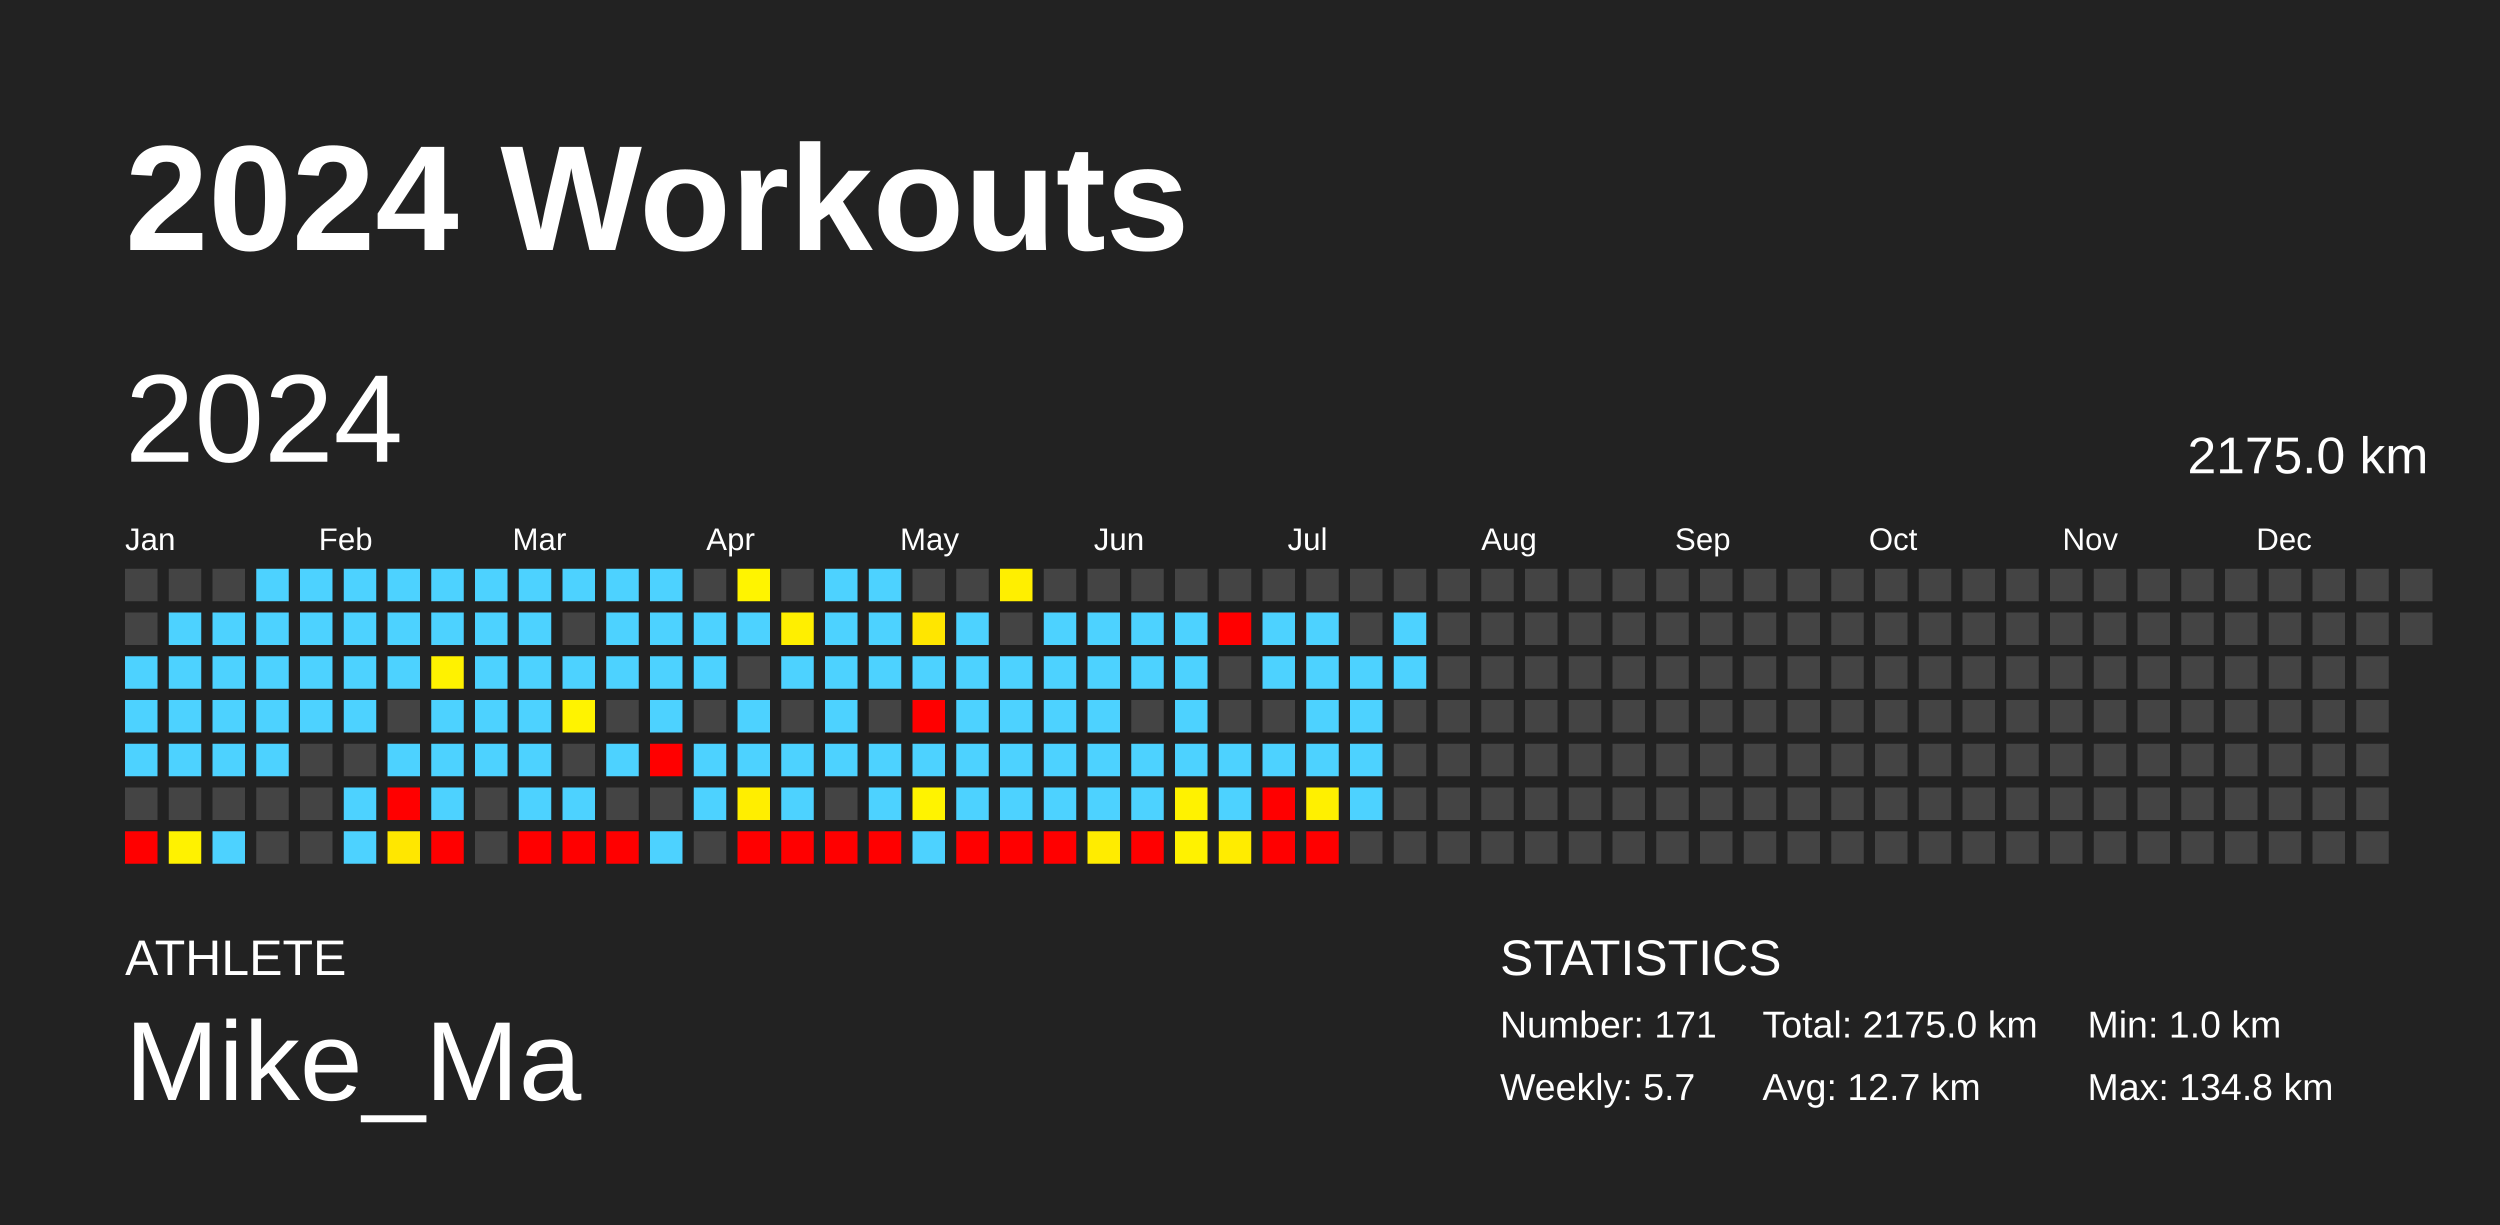
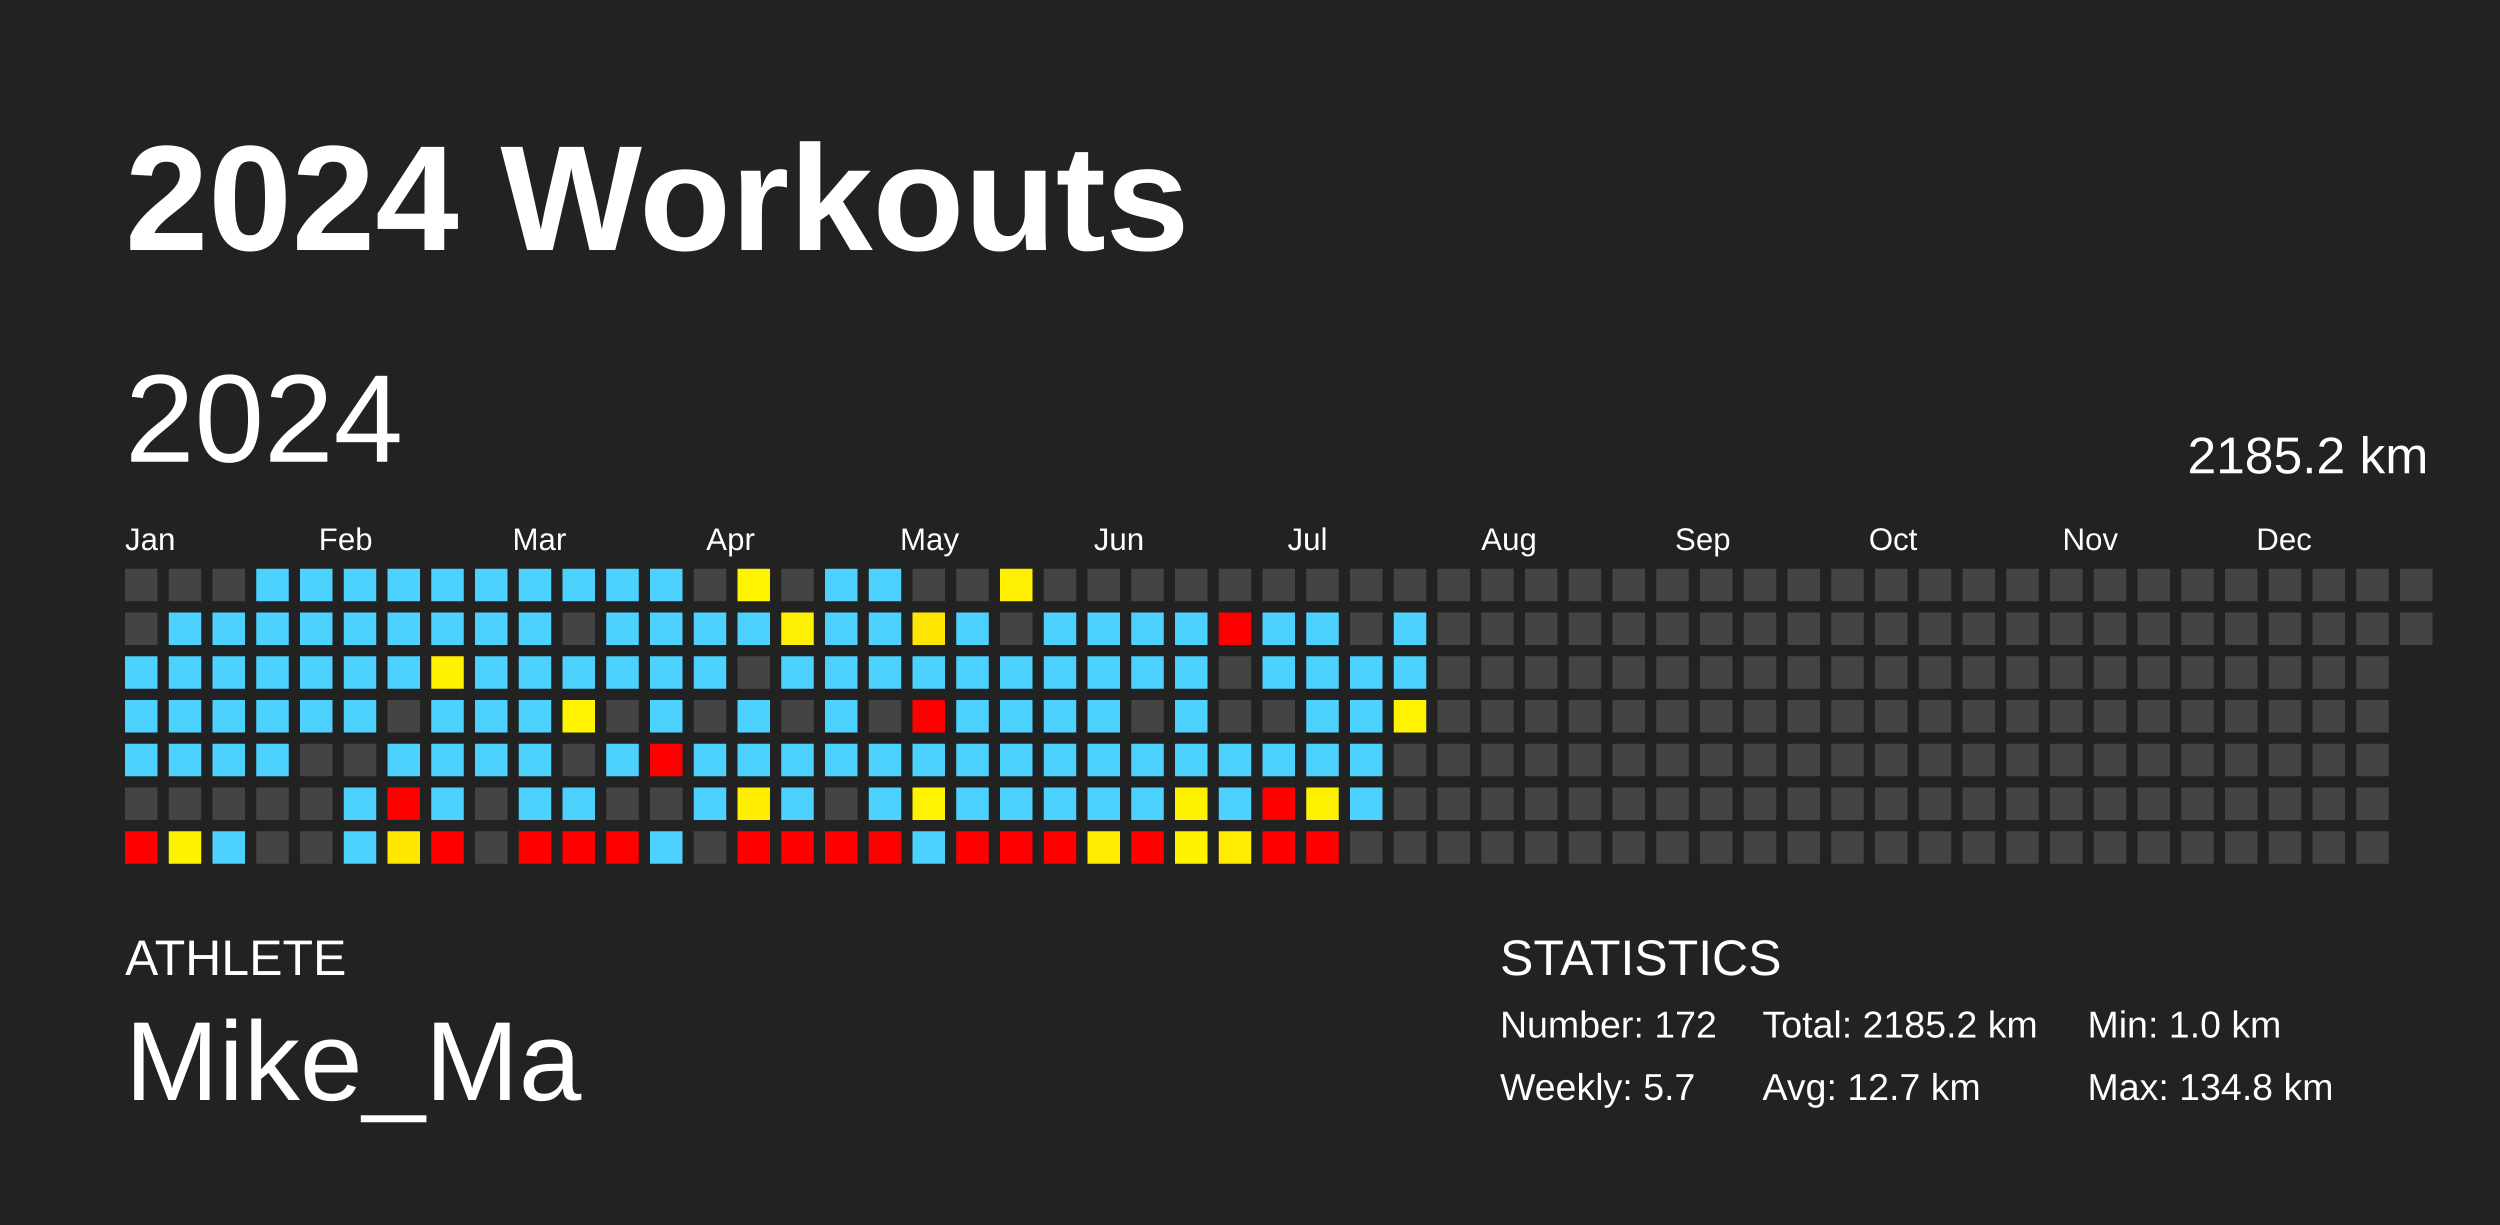
<svg xmlns="http://www.w3.org/2000/svg" baseProfile="full" height="98mm" version="1.1" viewBox="0,0,200,98" width="200mm">
  <defs />
  <rect fill="#222222" height="98" width="200" x="0" y="0" />
  <text fill="#FFFFFF" style="font-size:12px; font-family:Arial; font-weight:bold;" x="10" y="20">2024 Workouts</text>
  <text fill="#FFFFFF" style="font-size:4px; font-family:Arial" x="10" y="78">ATHLETE</text>
  <text fill="#FFFFFF" style="font-size:9px; font-family:Arial" x="10" y="88">Mike_Ma</text>
  <text fill="#FFFFFF" style="font-size:4px; font-family:Arial" x="120" y="78">STATISTICS</text>
-   <text fill="#FFFFFF" style="font-size:3px; font-family:Arial" x="120" y="83">Number: 171</text>
+   <text fill="#FFFFFF" style="font-size:3px; font-family:Arial" x="120" y="83">Number: 172</text>
  <text fill="#FFFFFF" style="font-size:3px; font-family:Arial" x="120" y="88">Weekly: 5.7</text>
-   <text fill="#FFFFFF" style="font-size:3px; font-family:Arial" x="141" y="83">Total: 2175.0 km</text>
+   <text fill="#FFFFFF" style="font-size:3px; font-family:Arial" x="141" y="83">Total: 2185.2 km</text>
  <text fill="#FFFFFF" style="font-size:3px; font-family:Arial" x="141" y="88">Avg: 12.7 km</text>
  <text fill="#FFFFFF" style="font-size:3px; font-family:Arial" x="167" y="83">Min: 1.0 km</text>
  <text fill="#FFFFFF" style="font-size:3px; font-family:Arial" x="167" y="88">Max: 134.8 km</text>
  <text dominant-baseline="hanging" fill="#FFFFFF" style="font-size:10.0px; font-family:Arial;" x="10" y="30">2024</text>
-   <text dominant-baseline="hanging" fill="#FFFFFF" style="font-size:4.125px; font-family:Arial;" x="175" y="35">2175.0 km</text>
+   <text dominant-baseline="hanging" fill="#FFFFFF" style="font-size:4.125px; font-family:Arial;" x="175" y="35">2185.2 km</text>
  <text fill="#FFFFFF" style="font-size:2.5px; font-family:Arial" x="10.0" y="44">Jan</text>
  <text fill="#FFFFFF" style="font-size:2.5px; font-family:Arial" x="25.5" y="44">Feb</text>
  <text fill="#FFFFFF" style="font-size:2.5px; font-family:Arial" x="41.0" y="44">Mar</text>
  <text fill="#FFFFFF" style="font-size:2.5px; font-family:Arial" x="56.5" y="44">Apr</text>
  <text fill="#FFFFFF" style="font-size:2.5px; font-family:Arial" x="72.0" y="44">May</text>
  <text fill="#FFFFFF" style="font-size:2.5px; font-family:Arial" x="87.5" y="44">Jun</text>
  <text fill="#FFFFFF" style="font-size:2.5px; font-family:Arial" x="103.0" y="44">Jul</text>
  <text fill="#FFFFFF" style="font-size:2.5px; font-family:Arial" x="118.5" y="44">Aug</text>
  <text fill="#FFFFFF" style="font-size:2.5px; font-family:Arial" x="134.0" y="44">Sep</text>
  <text fill="#FFFFFF" style="font-size:2.5px; font-family:Arial" x="149.5" y="44">Oct</text>
  <text fill="#FFFFFF" style="font-size:2.5px; font-family:Arial" x="165.0" y="44">Nov</text>
  <text fill="#FFFFFF" style="font-size:2.5px; font-family:Arial" x="180.5" y="44">Dec</text>
  <rect fill="#444444" height="2.6" width="2.6" x="10.0" y="45.5" />
  <rect fill="#444444" height="2.6" width="2.6" x="10.0" y="49.0" />
  <rect fill="#4dd2ff" height="2.6" width="2.6" x="10.0" y="52.5" />
  <rect fill="#4dd2ff" height="2.6" width="2.6" x="10.0" y="56.0" />
  <rect fill="#4dd2ff" height="2.6" width="2.6" x="10.0" y="59.5" />
  <rect fill="#444444" height="2.6" width="2.6" x="10.0" y="63.0" />
  <rect fill="red" height="2.6" width="2.6" x="10.0" y="66.5" />
  <rect fill="#444444" height="2.6" width="2.6" x="13.5" y="45.5" />
  <rect fill="#4dd2ff" height="2.6" width="2.6" x="13.5" y="49.0" />
  <rect fill="#4dd2ff" height="2.6" width="2.6" x="13.5" y="52.5" />
  <rect fill="#4dd2ff" height="2.6" width="2.6" x="13.5" y="56.0" />
  <rect fill="#4dd2ff" height="2.6" width="2.6" x="13.5" y="59.5" />
  <rect fill="#444444" height="2.6" width="2.6" x="13.5" y="63.0" />
  <rect fill="#fff200" height="2.6" width="2.6" x="13.5" y="66.5" />
  <rect fill="#444444" height="2.6" width="2.6" x="17.0" y="45.5" />
  <rect fill="#4dd2ff" height="2.6" width="2.6" x="17.0" y="49.0" />
  <rect fill="#4dd2ff" height="2.6" width="2.6" x="17.0" y="52.5" />
  <rect fill="#4dd2ff" height="2.6" width="2.6" x="17.0" y="56.0" />
  <rect fill="#4dd2ff" height="2.6" width="2.6" x="17.0" y="59.5" />
  <rect fill="#444444" height="2.6" width="2.6" x="17.0" y="63.0" />
  <rect fill="#4dd2ff" height="2.6" width="2.6" x="17.0" y="66.5" />
  <rect fill="#4dd2ff" height="2.6" width="2.6" x="20.5" y="45.5" />
  <rect fill="#4dd2ff" height="2.6" width="2.6" x="20.5" y="49.0" />
  <rect fill="#4dd2ff" height="2.6" width="2.6" x="20.5" y="52.5" />
  <rect fill="#4dd2ff" height="2.6" width="2.6" x="20.5" y="56.0" />
  <rect fill="#4dd2ff" height="2.6" width="2.6" x="20.5" y="59.5" />
  <rect fill="#444444" height="2.6" width="2.6" x="20.5" y="63.0" />
  <rect fill="#444444" height="2.6" width="2.6" x="20.5" y="66.5" />
  <rect fill="#4dd2ff" height="2.6" width="2.6" x="24.0" y="45.5" />
  <rect fill="#4dd2ff" height="2.6" width="2.6" x="24.0" y="49.0" />
  <rect fill="#4dd2ff" height="2.6" width="2.6" x="24.0" y="52.5" />
  <rect fill="#4dd2ff" height="2.6" width="2.6" x="24.0" y="56.0" />
  <rect fill="#444444" height="2.6" width="2.6" x="24.0" y="59.5" />
  <rect fill="#444444" height="2.6" width="2.6" x="24.0" y="63.0" />
  <rect fill="#444444" height="2.6" width="2.6" x="24.0" y="66.5" />
  <rect fill="#4dd2ff" height="2.6" width="2.6" x="27.5" y="45.5" />
  <rect fill="#4dd2ff" height="2.6" width="2.6" x="27.5" y="49.0" />
  <rect fill="#4dd2ff" height="2.6" width="2.6" x="27.5" y="52.5" />
  <rect fill="#4dd2ff" height="2.6" width="2.6" x="27.5" y="56.0" />
  <rect fill="#444444" height="2.6" width="2.6" x="27.5" y="59.5" />
  <rect fill="#4dd2ff" height="2.6" width="2.6" x="27.5" y="63.0" />
  <rect fill="#4dd2ff" height="2.6" width="2.6" x="27.5" y="66.5" />
  <rect fill="#4dd2ff" height="2.6" width="2.6" x="31.0" y="45.5" />
  <rect fill="#4dd2ff" height="2.6" width="2.6" x="31.0" y="49.0" />
  <rect fill="#4dd2ff" height="2.6" width="2.6" x="31.0" y="52.5" />
  <rect fill="#444444" height="2.6" width="2.6" x="31.0" y="56.0" />
  <rect fill="#4dd2ff" height="2.6" width="2.6" x="31.0" y="59.5" />
  <rect fill="red" height="2.6" width="2.6" x="31.0" y="63.0" />
  <rect fill="#ffe700" height="2.6" width="2.6" x="31.0" y="66.5" />
  <rect fill="#4dd2ff" height="2.6" width="2.6" x="34.5" y="45.5" />
  <rect fill="#4dd2ff" height="2.6" width="2.6" x="34.5" y="49.0" />
  <rect fill="#fff200" height="2.6" width="2.6" x="34.5" y="52.5" />
  <rect fill="#4dd2ff" height="2.6" width="2.6" x="34.5" y="56.0" />
  <rect fill="#4dd2ff" height="2.6" width="2.6" x="34.5" y="59.5" />
  <rect fill="#4dd2ff" height="2.6" width="2.6" x="34.5" y="63.0" />
  <rect fill="red" height="2.6" width="2.6" x="34.5" y="66.5" />
  <rect fill="#4dd2ff" height="2.6" width="2.6" x="38.0" y="45.5" />
  <rect fill="#4dd2ff" height="2.6" width="2.6" x="38.0" y="49.0" />
  <rect fill="#4dd2ff" height="2.6" width="2.6" x="38.0" y="52.5" />
  <rect fill="#4dd2ff" height="2.6" width="2.6" x="38.0" y="56.0" />
  <rect fill="#4dd2ff" height="2.6" width="2.6" x="38.0" y="59.5" />
  <rect fill="#444444" height="2.6" width="2.6" x="38.0" y="63.0" />
  <rect fill="#444444" height="2.6" width="2.6" x="38.0" y="66.5" />
  <rect fill="#4dd2ff" height="2.6" width="2.6" x="41.5" y="45.5" />
  <rect fill="#4dd2ff" height="2.6" width="2.6" x="41.5" y="49.0" />
  <rect fill="#4dd2ff" height="2.6" width="2.6" x="41.5" y="52.5" />
  <rect fill="#4dd2ff" height="2.6" width="2.6" x="41.5" y="56.0" />
  <rect fill="#4dd2ff" height="2.6" width="2.6" x="41.5" y="59.5" />
  <rect fill="#4dd2ff" height="2.6" width="2.6" x="41.5" y="63.0" />
  <rect fill="red" height="2.6" width="2.6" x="41.5" y="66.5" />
  <rect fill="#4dd2ff" height="2.6" width="2.6" x="45.0" y="45.5" />
  <rect fill="#444444" height="2.6" width="2.6" x="45.0" y="49.0" />
  <rect fill="#4dd2ff" height="2.6" width="2.6" x="45.0" y="52.5" />
  <rect fill="#fff300" height="2.6" width="2.6" x="45.0" y="56.0" />
  <rect fill="#444444" height="2.6" width="2.6" x="45.0" y="59.5" />
  <rect fill="#4dd2ff" height="2.6" width="2.6" x="45.0" y="63.0" />
  <rect fill="red" height="2.6" width="2.6" x="45.0" y="66.5" />
  <rect fill="#4dd2ff" height="2.6" width="2.6" x="48.5" y="45.5" />
  <rect fill="#4dd2ff" height="2.6" width="2.6" x="48.5" y="49.0" />
  <rect fill="#4dd2ff" height="2.6" width="2.6" x="48.5" y="52.5" />
  <rect fill="#444444" height="2.6" width="2.6" x="48.5" y="56.0" />
  <rect fill="#4dd2ff" height="2.6" width="2.6" x="48.5" y="59.5" />
  <rect fill="#444444" height="2.6" width="2.6" x="48.5" y="63.0" />
  <rect fill="red" height="2.6" width="2.6" x="48.5" y="66.5" />
  <rect fill="#4dd2ff" height="2.6" width="2.6" x="52.0" y="45.5" />
  <rect fill="#4dd2ff" height="2.6" width="2.6" x="52.0" y="49.0" />
  <rect fill="#4dd2ff" height="2.6" width="2.6" x="52.0" y="52.5" />
  <rect fill="#4dd2ff" height="2.6" width="2.6" x="52.0" y="56.0" />
  <rect fill="red" height="2.6" width="2.6" x="52.0" y="59.5" />
  <rect fill="#444444" height="2.6" width="2.6" x="52.0" y="63.0" />
  <rect fill="#4dd2ff" height="2.6" width="2.6" x="52.0" y="66.5" />
  <rect fill="#444444" height="2.6" width="2.6" x="55.5" y="45.5" />
  <rect fill="#4dd2ff" height="2.6" width="2.6" x="55.5" y="49.0" />
  <rect fill="#4dd2ff" height="2.6" width="2.6" x="55.5" y="52.5" />
  <rect fill="#444444" height="2.6" width="2.6" x="55.5" y="56.0" />
  <rect fill="#4dd2ff" height="2.6" width="2.6" x="55.5" y="59.5" />
  <rect fill="#4dd2ff" height="2.6" width="2.6" x="55.5" y="63.0" />
  <rect fill="#444444" height="2.6" width="2.6" x="55.5" y="66.5" />
  <rect fill="#fff400" height="2.6" width="2.6" x="59.0" y="45.5" />
  <rect fill="#4dd2ff" height="2.6" width="2.6" x="59.0" y="49.0" />
  <rect fill="#444444" height="2.6" width="2.6" x="59.0" y="52.5" />
  <rect fill="#4dd2ff" height="2.6" width="2.6" x="59.0" y="56.0" />
  <rect fill="#4dd2ff" height="2.6" width="2.6" x="59.0" y="59.5" />
  <rect fill="#ffee00" height="2.6" width="2.6" x="59.0" y="63.0" />
  <rect fill="red" height="2.6" width="2.6" x="59.0" y="66.5" />
  <rect fill="#444444" height="2.6" width="2.6" x="62.5" y="45.5" />
  <rect fill="#ffef00" height="2.6" width="2.6" x="62.5" y="49.0" />
  <rect fill="#4dd2ff" height="2.6" width="2.6" x="62.5" y="52.5" />
  <rect fill="#444444" height="2.6" width="2.6" x="62.5" y="56.0" />
  <rect fill="#4dd2ff" height="2.6" width="2.6" x="62.5" y="59.5" />
  <rect fill="#4dd2ff" height="2.6" width="2.6" x="62.5" y="63.0" />
  <rect fill="red" height="2.6" width="2.6" x="62.5" y="66.5" />
  <rect fill="#4dd2ff" height="2.6" width="2.6" x="66.0" y="45.5" />
  <rect fill="#4dd2ff" height="2.6" width="2.6" x="66.0" y="49.0" />
  <rect fill="#4dd2ff" height="2.6" width="2.6" x="66.0" y="52.5" />
  <rect fill="#4dd2ff" height="2.6" width="2.6" x="66.0" y="56.0" />
  <rect fill="#4dd2ff" height="2.6" width="2.6" x="66.0" y="59.5" />
  <rect fill="#444444" height="2.6" width="2.6" x="66.0" y="63.0" />
  <rect fill="red" height="2.6" width="2.6" x="66.0" y="66.5" />
  <rect fill="#4dd2ff" height="2.6" width="2.6" x="69.5" y="45.5" />
  <rect fill="#4dd2ff" height="2.6" width="2.6" x="69.5" y="49.0" />
  <rect fill="#4dd2ff" height="2.6" width="2.6" x="69.5" y="52.5" />
  <rect fill="#444444" height="2.6" width="2.6" x="69.5" y="56.0" />
  <rect fill="#4dd2ff" height="2.6" width="2.6" x="69.5" y="59.5" />
  <rect fill="#4dd2ff" height="2.6" width="2.6" x="69.5" y="63.0" />
  <rect fill="red" height="2.6" width="2.6" x="69.5" y="66.5" />
  <rect fill="#444444" height="2.6" width="2.6" x="73.0" y="45.5" />
  <rect fill="#ffe600" height="2.6" width="2.6" x="73.0" y="49.0" />
  <rect fill="#4dd2ff" height="2.6" width="2.6" x="73.0" y="52.5" />
  <rect fill="red" height="2.6" width="2.6" x="73.0" y="56.0" />
  <rect fill="#4dd2ff" height="2.6" width="2.6" x="73.0" y="59.5" />
  <rect fill="#fff300" height="2.6" width="2.6" x="73.0" y="63.0" />
  <rect fill="#4dd2ff" height="2.6" width="2.6" x="73.0" y="66.5" />
  <rect fill="#444444" height="2.6" width="2.6" x="76.5" y="45.5" />
  <rect fill="#4dd2ff" height="2.6" width="2.6" x="76.5" y="49.0" />
  <rect fill="#4dd2ff" height="2.6" width="2.6" x="76.5" y="52.5" />
  <rect fill="#4dd2ff" height="2.6" width="2.6" x="76.5" y="56.0" />
  <rect fill="#4dd2ff" height="2.6" width="2.6" x="76.5" y="59.5" />
  <rect fill="#4dd2ff" height="2.6" width="2.6" x="76.5" y="63.0" />
  <rect fill="red" height="2.6" width="2.6" x="76.5" y="66.5" />
  <rect fill="#ffef00" height="2.6" width="2.6" x="80.0" y="45.5" />
  <rect fill="#444444" height="2.6" width="2.6" x="80.0" y="49.0" />
  <rect fill="#4dd2ff" height="2.6" width="2.6" x="80.0" y="52.5" />
  <rect fill="#4dd2ff" height="2.6" width="2.6" x="80.0" y="56.0" />
  <rect fill="#4dd2ff" height="2.6" width="2.6" x="80.0" y="59.5" />
  <rect fill="#4dd2ff" height="2.6" width="2.6" x="80.0" y="63.0" />
  <rect fill="red" height="2.6" width="2.6" x="80.0" y="66.5" />
  <rect fill="#444444" height="2.6" width="2.6" x="83.5" y="45.5" />
  <rect fill="#4dd2ff" height="2.6" width="2.6" x="83.5" y="49.0" />
  <rect fill="#4dd2ff" height="2.6" width="2.6" x="83.5" y="52.5" />
  <rect fill="#4dd2ff" height="2.6" width="2.6" x="83.5" y="56.0" />
  <rect fill="#4dd2ff" height="2.6" width="2.6" x="83.5" y="59.5" />
  <rect fill="#4dd2ff" height="2.6" width="2.6" x="83.5" y="63.0" />
  <rect fill="red" height="2.6" width="2.6" x="83.5" y="66.5" />
  <rect fill="#444444" height="2.6" width="2.6" x="87.0" y="45.5" />
  <rect fill="#4dd2ff" height="2.6" width="2.6" x="87.0" y="49.0" />
  <rect fill="#4dd2ff" height="2.6" width="2.6" x="87.0" y="52.5" />
  <rect fill="#4dd2ff" height="2.6" width="2.6" x="87.0" y="56.0" />
  <rect fill="#4dd2ff" height="2.6" width="2.6" x="87.0" y="59.5" />
  <rect fill="#4dd2ff" height="2.6" width="2.6" x="87.0" y="63.0" />
  <rect fill="#ffec00" height="2.6" width="2.6" x="87.0" y="66.5" />
  <rect fill="#444444" height="2.6" width="2.6" x="90.5" y="45.5" />
  <rect fill="#4dd2ff" height="2.6" width="2.6" x="90.5" y="49.0" />
  <rect fill="#4dd2ff" height="2.6" width="2.6" x="90.5" y="52.5" />
  <rect fill="#444444" height="2.6" width="2.6" x="90.5" y="56.0" />
  <rect fill="#4dd2ff" height="2.6" width="2.6" x="90.5" y="59.5" />
  <rect fill="#4dd2ff" height="2.6" width="2.6" x="90.5" y="63.0" />
  <rect fill="red" height="2.6" width="2.6" x="90.5" y="66.5" />
  <rect fill="#444444" height="2.6" width="2.6" x="94.0" y="45.5" />
  <rect fill="#4dd2ff" height="2.6" width="2.6" x="94.0" y="49.0" />
  <rect fill="#4dd2ff" height="2.6" width="2.6" x="94.0" y="52.5" />
  <rect fill="#4dd2ff" height="2.6" width="2.6" x="94.0" y="56.0" />
  <rect fill="#4dd2ff" height="2.6" width="2.6" x="94.0" y="59.5" />
  <rect fill="#fff200" height="2.6" width="2.6" x="94.0" y="63.0" />
  <rect fill="#fff200" height="2.6" width="2.6" x="94.0" y="66.5" />
  <rect fill="#444444" height="2.6" width="2.6" x="97.5" y="45.5" />
  <rect fill="red" height="2.6" width="2.6" x="97.5" y="49.0" />
  <rect fill="#444444" height="2.6" width="2.6" x="97.5" y="52.5" />
  <rect fill="#444444" height="2.6" width="2.6" x="97.5" y="56.0" />
  <rect fill="#4dd2ff" height="2.6" width="2.6" x="97.5" y="59.5" />
  <rect fill="#4dd2ff" height="2.6" width="2.6" x="97.5" y="63.0" />
  <rect fill="#ffec00" height="2.6" width="2.6" x="97.5" y="66.5" />
  <rect fill="#444444" height="2.6" width="2.6" x="101.0" y="45.5" />
  <rect fill="#4dd2ff" height="2.6" width="2.6" x="101.0" y="49.0" />
  <rect fill="#4dd2ff" height="2.6" width="2.6" x="101.0" y="52.5" />
  <rect fill="#444444" height="2.6" width="2.6" x="101.0" y="56.0" />
  <rect fill="#4dd2ff" height="2.6" width="2.6" x="101.0" y="59.5" />
  <rect fill="red" height="2.6" width="2.6" x="101.0" y="63.0" />
  <rect fill="red" height="2.6" width="2.6" x="101.0" y="66.5" />
  <rect fill="#444444" height="2.6" width="2.6" x="104.5" y="45.5" />
  <rect fill="#4dd2ff" height="2.6" width="2.6" x="104.5" y="49.0" />
  <rect fill="#4dd2ff" height="2.6" width="2.6" x="104.5" y="52.5" />
  <rect fill="#4dd2ff" height="2.6" width="2.6" x="104.5" y="56.0" />
  <rect fill="#4dd2ff" height="2.6" width="2.6" x="104.5" y="59.5" />
  <rect fill="#fff000" height="2.6" width="2.6" x="104.5" y="63.0" />
  <rect fill="red" height="2.6" width="2.6" x="104.5" y="66.5" />
  <rect fill="#444444" height="2.6" width="2.6" x="108.0" y="45.5" />
  <rect fill="#444444" height="2.6" width="2.6" x="108.0" y="49.0" />
  <rect fill="#4dd2ff" height="2.6" width="2.6" x="108.0" y="52.5" />
  <rect fill="#4dd2ff" height="2.6" width="2.6" x="108.0" y="56.0" />
  <rect fill="#4dd2ff" height="2.6" width="2.6" x="108.0" y="59.5" />
  <rect fill="#4dd2ff" height="2.6" width="2.6" x="108.0" y="63.0" />
  <rect fill="#444444" height="2.6" width="2.6" x="108.0" y="66.5" />
  <rect fill="#444444" height="2.6" width="2.6" x="111.5" y="45.5" />
  <rect fill="#4dd2ff" height="2.6" width="2.6" x="111.5" y="49.0" />
  <rect fill="#4dd2ff" height="2.6" width="2.6" x="111.5" y="52.5" />
-   <rect fill="#444444" height="2.6" width="2.6" x="111.5" y="56.0" />
+   <rect fill="#fff300" height="2.6" width="2.6" x="111.5" y="56.0" />
  <rect fill="#444444" height="2.6" width="2.6" x="111.5" y="59.5" />
  <rect fill="#444444" height="2.6" width="2.6" x="111.5" y="63.0" />
  <rect fill="#444444" height="2.6" width="2.6" x="111.5" y="66.5" />
  <rect fill="#444444" height="2.6" width="2.6" x="115.0" y="45.5" />
  <rect fill="#444444" height="2.6" width="2.6" x="115.0" y="49.0" />
  <rect fill="#444444" height="2.6" width="2.6" x="115.0" y="52.5" />
  <rect fill="#444444" height="2.6" width="2.6" x="115.0" y="56.0" />
  <rect fill="#444444" height="2.6" width="2.6" x="115.0" y="59.5" />
  <rect fill="#444444" height="2.6" width="2.6" x="115.0" y="63.0" />
  <rect fill="#444444" height="2.6" width="2.6" x="115.0" y="66.5" />
  <rect fill="#444444" height="2.6" width="2.6" x="118.5" y="45.5" />
  <rect fill="#444444" height="2.6" width="2.6" x="118.5" y="49.0" />
  <rect fill="#444444" height="2.6" width="2.6" x="118.5" y="52.5" />
  <rect fill="#444444" height="2.6" width="2.6" x="118.5" y="56.0" />
  <rect fill="#444444" height="2.6" width="2.6" x="118.5" y="59.5" />
  <rect fill="#444444" height="2.6" width="2.6" x="118.5" y="63.0" />
  <rect fill="#444444" height="2.6" width="2.6" x="118.5" y="66.5" />
  <rect fill="#444444" height="2.6" width="2.6" x="122.0" y="45.5" />
  <rect fill="#444444" height="2.6" width="2.6" x="122.0" y="49.0" />
  <rect fill="#444444" height="2.6" width="2.6" x="122.0" y="52.5" />
  <rect fill="#444444" height="2.6" width="2.6" x="122.0" y="56.0" />
  <rect fill="#444444" height="2.6" width="2.6" x="122.0" y="59.5" />
  <rect fill="#444444" height="2.6" width="2.6" x="122.0" y="63.0" />
  <rect fill="#444444" height="2.6" width="2.6" x="122.0" y="66.5" />
  <rect fill="#444444" height="2.6" width="2.6" x="125.5" y="45.5" />
  <rect fill="#444444" height="2.6" width="2.6" x="125.5" y="49.0" />
  <rect fill="#444444" height="2.6" width="2.6" x="125.5" y="52.5" />
  <rect fill="#444444" height="2.6" width="2.6" x="125.5" y="56.0" />
  <rect fill="#444444" height="2.6" width="2.6" x="125.5" y="59.5" />
  <rect fill="#444444" height="2.6" width="2.6" x="125.5" y="63.0" />
  <rect fill="#444444" height="2.6" width="2.6" x="125.5" y="66.5" />
  <rect fill="#444444" height="2.6" width="2.6" x="129.0" y="45.5" />
  <rect fill="#444444" height="2.6" width="2.6" x="129.0" y="49.0" />
  <rect fill="#444444" height="2.6" width="2.6" x="129.0" y="52.5" />
  <rect fill="#444444" height="2.6" width="2.6" x="129.0" y="56.0" />
  <rect fill="#444444" height="2.6" width="2.6" x="129.0" y="59.5" />
  <rect fill="#444444" height="2.6" width="2.6" x="129.0" y="63.0" />
  <rect fill="#444444" height="2.6" width="2.6" x="129.0" y="66.5" />
  <rect fill="#444444" height="2.6" width="2.6" x="132.5" y="45.5" />
  <rect fill="#444444" height="2.6" width="2.6" x="132.5" y="49.0" />
  <rect fill="#444444" height="2.6" width="2.6" x="132.5" y="52.5" />
  <rect fill="#444444" height="2.6" width="2.6" x="132.5" y="56.0" />
  <rect fill="#444444" height="2.6" width="2.6" x="132.5" y="59.5" />
  <rect fill="#444444" height="2.6" width="2.6" x="132.5" y="63.0" />
  <rect fill="#444444" height="2.6" width="2.6" x="132.5" y="66.5" />
  <rect fill="#444444" height="2.6" width="2.6" x="136.0" y="45.5" />
  <rect fill="#444444" height="2.6" width="2.6" x="136.0" y="49.0" />
  <rect fill="#444444" height="2.6" width="2.6" x="136.0" y="52.5" />
  <rect fill="#444444" height="2.6" width="2.6" x="136.0" y="56.0" />
  <rect fill="#444444" height="2.6" width="2.6" x="136.0" y="59.5" />
  <rect fill="#444444" height="2.6" width="2.6" x="136.0" y="63.0" />
  <rect fill="#444444" height="2.6" width="2.6" x="136.0" y="66.5" />
  <rect fill="#444444" height="2.6" width="2.6" x="139.5" y="45.5" />
  <rect fill="#444444" height="2.6" width="2.6" x="139.5" y="49.0" />
  <rect fill="#444444" height="2.6" width="2.6" x="139.5" y="52.5" />
  <rect fill="#444444" height="2.6" width="2.6" x="139.5" y="56.0" />
  <rect fill="#444444" height="2.6" width="2.6" x="139.5" y="59.5" />
  <rect fill="#444444" height="2.6" width="2.6" x="139.5" y="63.0" />
  <rect fill="#444444" height="2.6" width="2.6" x="139.5" y="66.5" />
  <rect fill="#444444" height="2.6" width="2.6" x="143.0" y="45.5" />
  <rect fill="#444444" height="2.6" width="2.6" x="143.0" y="49.0" />
  <rect fill="#444444" height="2.6" width="2.6" x="143.0" y="52.5" />
  <rect fill="#444444" height="2.6" width="2.6" x="143.0" y="56.0" />
  <rect fill="#444444" height="2.6" width="2.6" x="143.0" y="59.5" />
  <rect fill="#444444" height="2.6" width="2.6" x="143.0" y="63.0" />
  <rect fill="#444444" height="2.6" width="2.6" x="143.0" y="66.5" />
  <rect fill="#444444" height="2.6" width="2.6" x="146.5" y="45.5" />
  <rect fill="#444444" height="2.6" width="2.6" x="146.5" y="49.0" />
  <rect fill="#444444" height="2.6" width="2.6" x="146.5" y="52.5" />
  <rect fill="#444444" height="2.6" width="2.6" x="146.5" y="56.0" />
  <rect fill="#444444" height="2.6" width="2.6" x="146.5" y="59.5" />
  <rect fill="#444444" height="2.6" width="2.6" x="146.5" y="63.0" />
  <rect fill="#444444" height="2.6" width="2.6" x="146.5" y="66.5" />
  <rect fill="#444444" height="2.6" width="2.6" x="150.0" y="45.5" />
  <rect fill="#444444" height="2.6" width="2.6" x="150.0" y="49.0" />
  <rect fill="#444444" height="2.6" width="2.6" x="150.0" y="52.5" />
  <rect fill="#444444" height="2.6" width="2.6" x="150.0" y="56.0" />
  <rect fill="#444444" height="2.6" width="2.6" x="150.0" y="59.5" />
  <rect fill="#444444" height="2.6" width="2.6" x="150.0" y="63.0" />
  <rect fill="#444444" height="2.6" width="2.6" x="150.0" y="66.5" />
  <rect fill="#444444" height="2.6" width="2.6" x="153.5" y="45.5" />
  <rect fill="#444444" height="2.6" width="2.6" x="153.5" y="49.0" />
  <rect fill="#444444" height="2.6" width="2.6" x="153.5" y="52.5" />
  <rect fill="#444444" height="2.6" width="2.6" x="153.5" y="56.0" />
  <rect fill="#444444" height="2.6" width="2.6" x="153.5" y="59.5" />
  <rect fill="#444444" height="2.6" width="2.6" x="153.5" y="63.0" />
  <rect fill="#444444" height="2.6" width="2.6" x="153.5" y="66.5" />
  <rect fill="#444444" height="2.6" width="2.6" x="157.0" y="45.5" />
  <rect fill="#444444" height="2.6" width="2.6" x="157.0" y="49.0" />
  <rect fill="#444444" height="2.6" width="2.6" x="157.0" y="52.5" />
  <rect fill="#444444" height="2.6" width="2.6" x="157.0" y="56.0" />
  <rect fill="#444444" height="2.6" width="2.6" x="157.0" y="59.5" />
  <rect fill="#444444" height="2.6" width="2.6" x="157.0" y="63.0" />
  <rect fill="#444444" height="2.6" width="2.6" x="157.0" y="66.5" />
  <rect fill="#444444" height="2.6" width="2.6" x="160.5" y="45.5" />
  <rect fill="#444444" height="2.6" width="2.6" x="160.5" y="49.0" />
  <rect fill="#444444" height="2.6" width="2.6" x="160.5" y="52.5" />
  <rect fill="#444444" height="2.6" width="2.6" x="160.5" y="56.0" />
  <rect fill="#444444" height="2.6" width="2.6" x="160.5" y="59.5" />
  <rect fill="#444444" height="2.6" width="2.6" x="160.5" y="63.0" />
  <rect fill="#444444" height="2.6" width="2.6" x="160.5" y="66.5" />
  <rect fill="#444444" height="2.6" width="2.6" x="164.0" y="45.5" />
  <rect fill="#444444" height="2.6" width="2.6" x="164.0" y="49.0" />
  <rect fill="#444444" height="2.6" width="2.6" x="164.0" y="52.5" />
  <rect fill="#444444" height="2.6" width="2.6" x="164.0" y="56.0" />
  <rect fill="#444444" height="2.6" width="2.6" x="164.0" y="59.5" />
  <rect fill="#444444" height="2.6" width="2.6" x="164.0" y="63.0" />
  <rect fill="#444444" height="2.6" width="2.6" x="164.0" y="66.5" />
  <rect fill="#444444" height="2.6" width="2.6" x="167.5" y="45.5" />
  <rect fill="#444444" height="2.6" width="2.6" x="167.5" y="49.0" />
  <rect fill="#444444" height="2.6" width="2.6" x="167.5" y="52.5" />
  <rect fill="#444444" height="2.6" width="2.6" x="167.5" y="56.0" />
  <rect fill="#444444" height="2.6" width="2.6" x="167.5" y="59.5" />
  <rect fill="#444444" height="2.6" width="2.6" x="167.5" y="63.0" />
  <rect fill="#444444" height="2.6" width="2.6" x="167.5" y="66.5" />
  <rect fill="#444444" height="2.6" width="2.6" x="171.0" y="45.5" />
  <rect fill="#444444" height="2.6" width="2.6" x="171.0" y="49.0" />
  <rect fill="#444444" height="2.6" width="2.6" x="171.0" y="52.5" />
  <rect fill="#444444" height="2.6" width="2.6" x="171.0" y="56.0" />
  <rect fill="#444444" height="2.6" width="2.6" x="171.0" y="59.5" />
  <rect fill="#444444" height="2.6" width="2.6" x="171.0" y="63.0" />
  <rect fill="#444444" height="2.6" width="2.6" x="171.0" y="66.5" />
  <rect fill="#444444" height="2.6" width="2.6" x="174.5" y="45.5" />
  <rect fill="#444444" height="2.6" width="2.6" x="174.5" y="49.0" />
  <rect fill="#444444" height="2.6" width="2.6" x="174.5" y="52.5" />
  <rect fill="#444444" height="2.6" width="2.6" x="174.5" y="56.0" />
  <rect fill="#444444" height="2.6" width="2.6" x="174.5" y="59.5" />
  <rect fill="#444444" height="2.6" width="2.6" x="174.5" y="63.0" />
  <rect fill="#444444" height="2.6" width="2.6" x="174.5" y="66.5" />
  <rect fill="#444444" height="2.6" width="2.6" x="178.0" y="45.5" />
  <rect fill="#444444" height="2.6" width="2.6" x="178.0" y="49.0" />
  <rect fill="#444444" height="2.6" width="2.6" x="178.0" y="52.5" />
  <rect fill="#444444" height="2.6" width="2.6" x="178.0" y="56.0" />
  <rect fill="#444444" height="2.6" width="2.6" x="178.0" y="59.5" />
  <rect fill="#444444" height="2.6" width="2.6" x="178.0" y="63.0" />
  <rect fill="#444444" height="2.6" width="2.6" x="178.0" y="66.5" />
  <rect fill="#444444" height="2.6" width="2.6" x="181.5" y="45.5" />
  <rect fill="#444444" height="2.6" width="2.6" x="181.5" y="49.0" />
  <rect fill="#444444" height="2.6" width="2.6" x="181.5" y="52.5" />
  <rect fill="#444444" height="2.6" width="2.6" x="181.5" y="56.0" />
  <rect fill="#444444" height="2.6" width="2.6" x="181.5" y="59.5" />
  <rect fill="#444444" height="2.6" width="2.6" x="181.5" y="63.0" />
  <rect fill="#444444" height="2.6" width="2.6" x="181.5" y="66.5" />
  <rect fill="#444444" height="2.6" width="2.6" x="185.0" y="45.5" />
  <rect fill="#444444" height="2.6" width="2.6" x="185.0" y="49.0" />
  <rect fill="#444444" height="2.6" width="2.6" x="185.0" y="52.5" />
  <rect fill="#444444" height="2.6" width="2.6" x="185.0" y="56.0" />
  <rect fill="#444444" height="2.6" width="2.6" x="185.0" y="59.5" />
  <rect fill="#444444" height="2.6" width="2.6" x="185.0" y="63.0" />
  <rect fill="#444444" height="2.6" width="2.6" x="185.0" y="66.5" />
  <rect fill="#444444" height="2.6" width="2.6" x="188.5" y="45.5" />
  <rect fill="#444444" height="2.6" width="2.6" x="188.5" y="49.0" />
  <rect fill="#444444" height="2.6" width="2.6" x="188.5" y="52.5" />
  <rect fill="#444444" height="2.6" width="2.6" x="188.5" y="56.0" />
  <rect fill="#444444" height="2.6" width="2.6" x="188.5" y="59.5" />
  <rect fill="#444444" height="2.6" width="2.6" x="188.5" y="63.0" />
  <rect fill="#444444" height="2.6" width="2.6" x="188.5" y="66.5" />
  <rect fill="#444444" height="2.6" width="2.6" x="192.0" y="45.5" />
  <rect fill="#444444" height="2.6" width="2.6" x="192.0" y="49.0" />
</svg>
